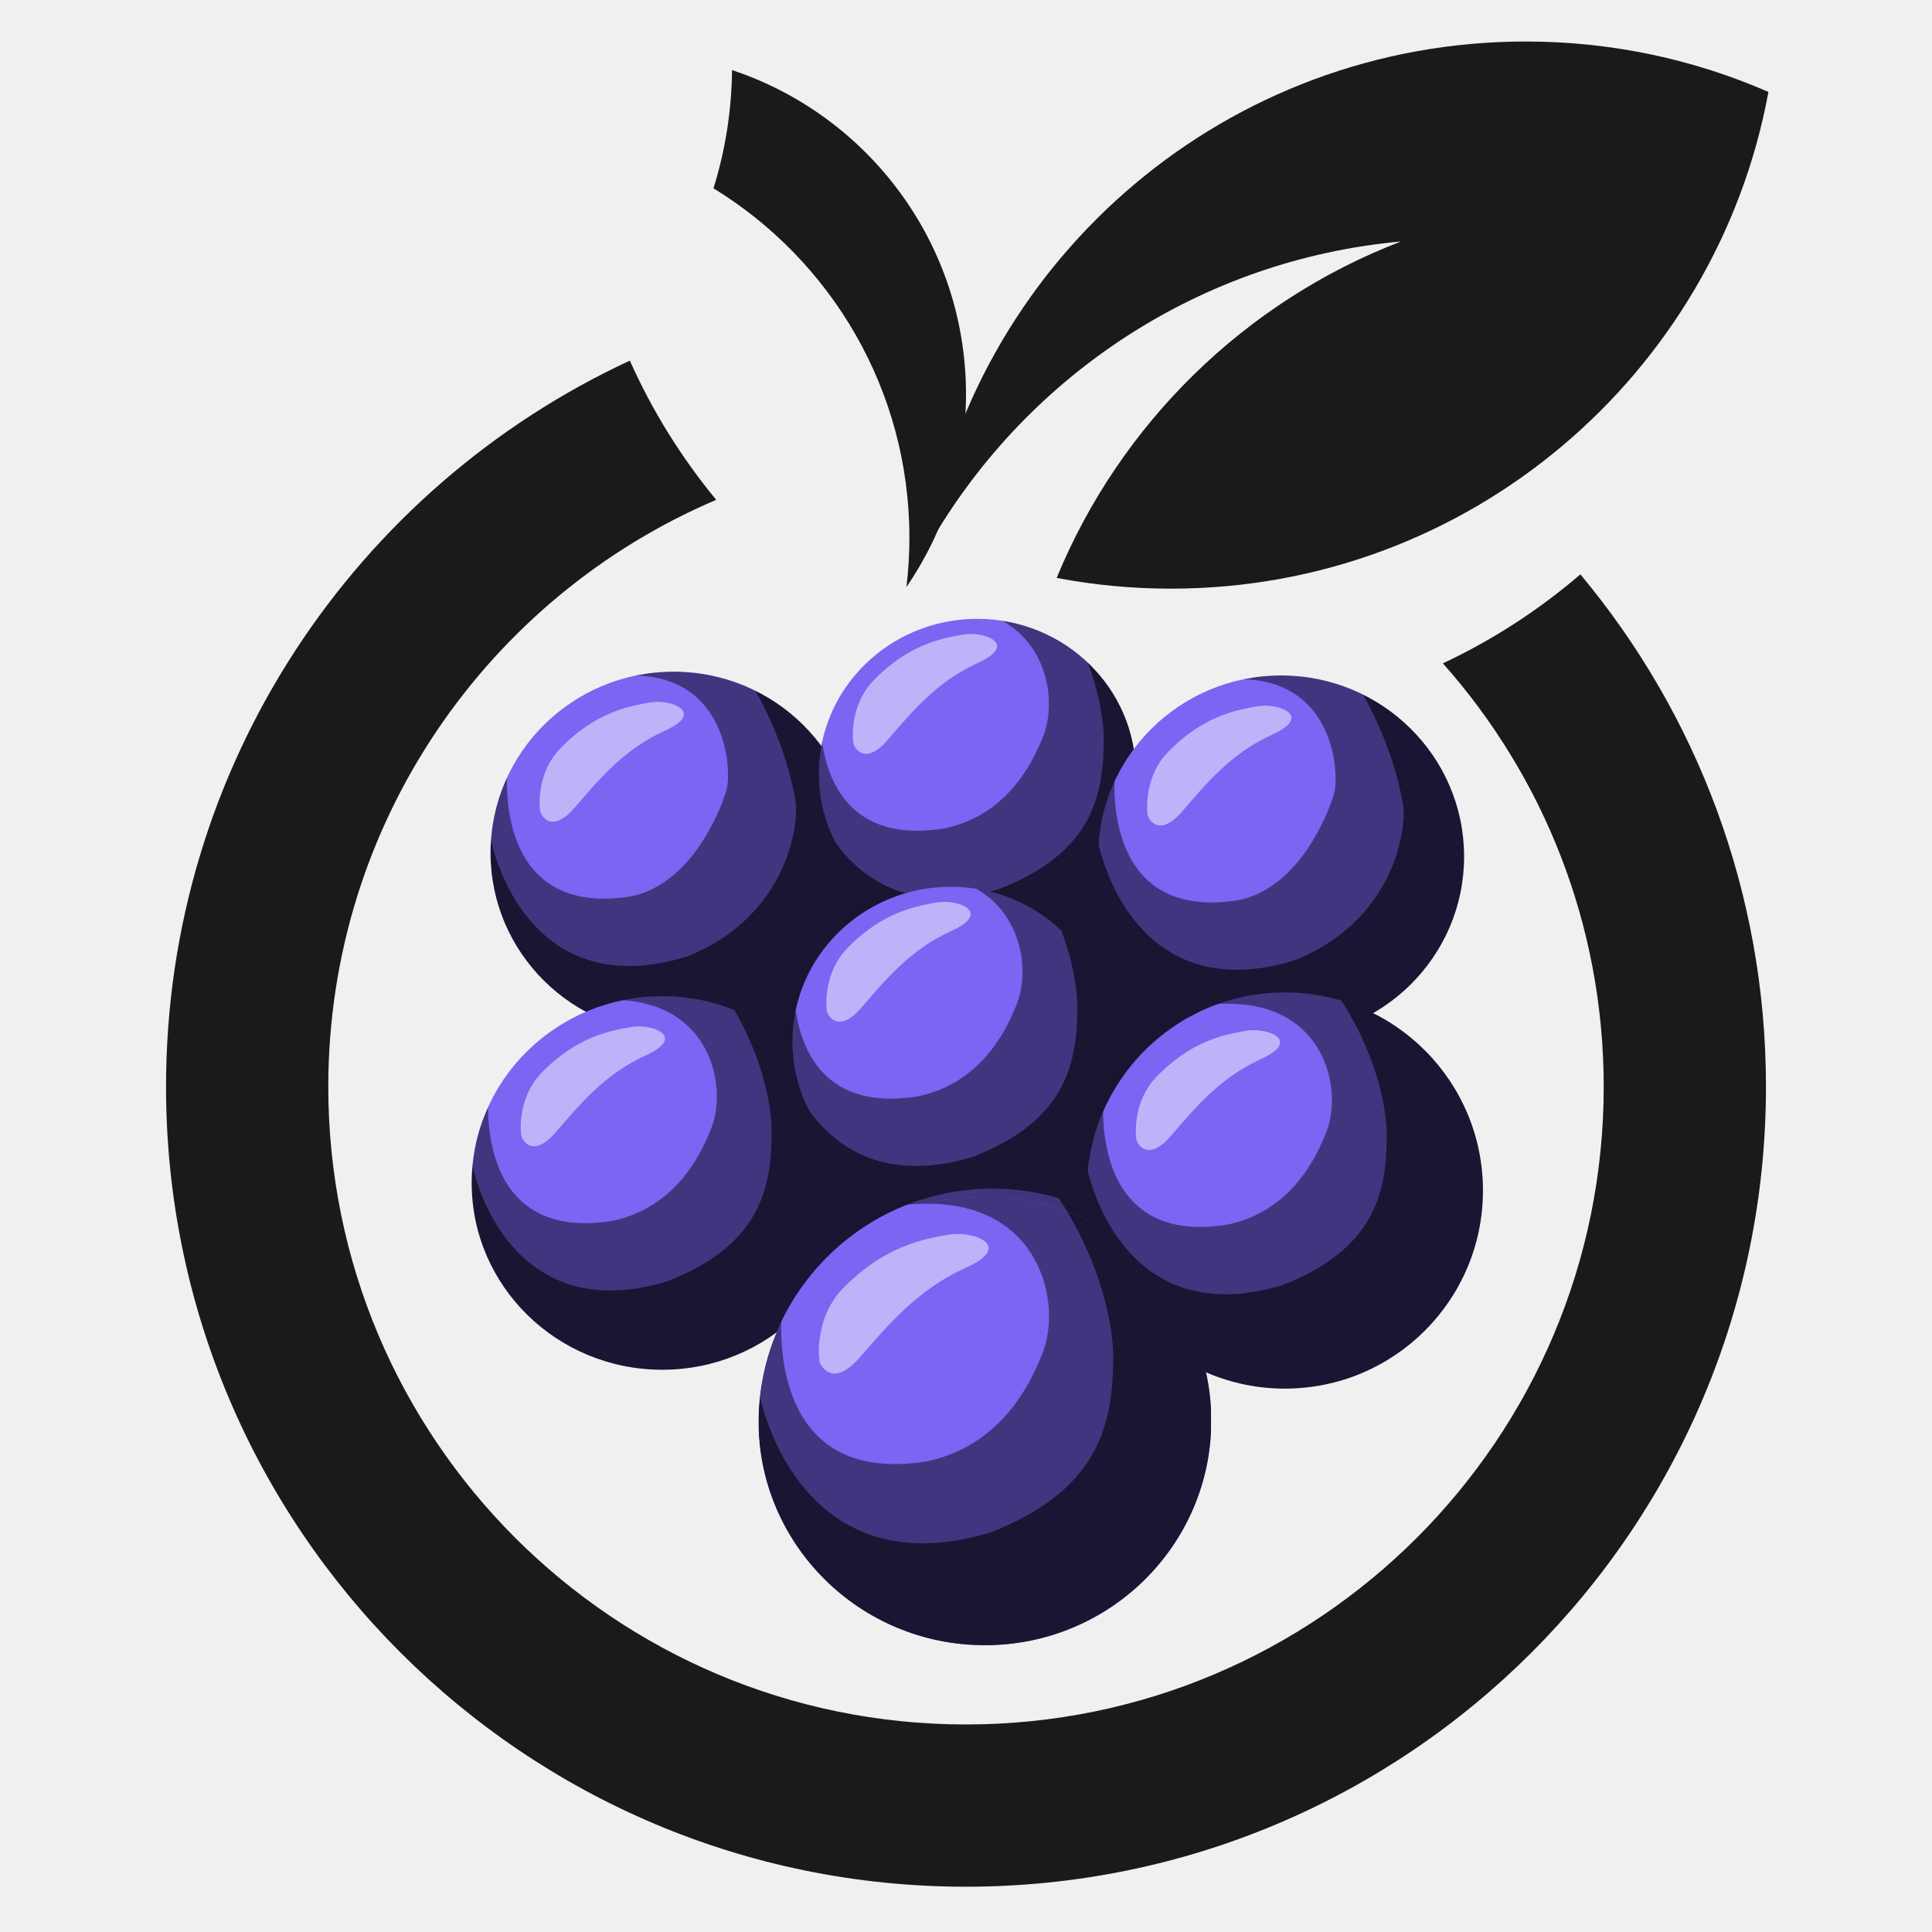
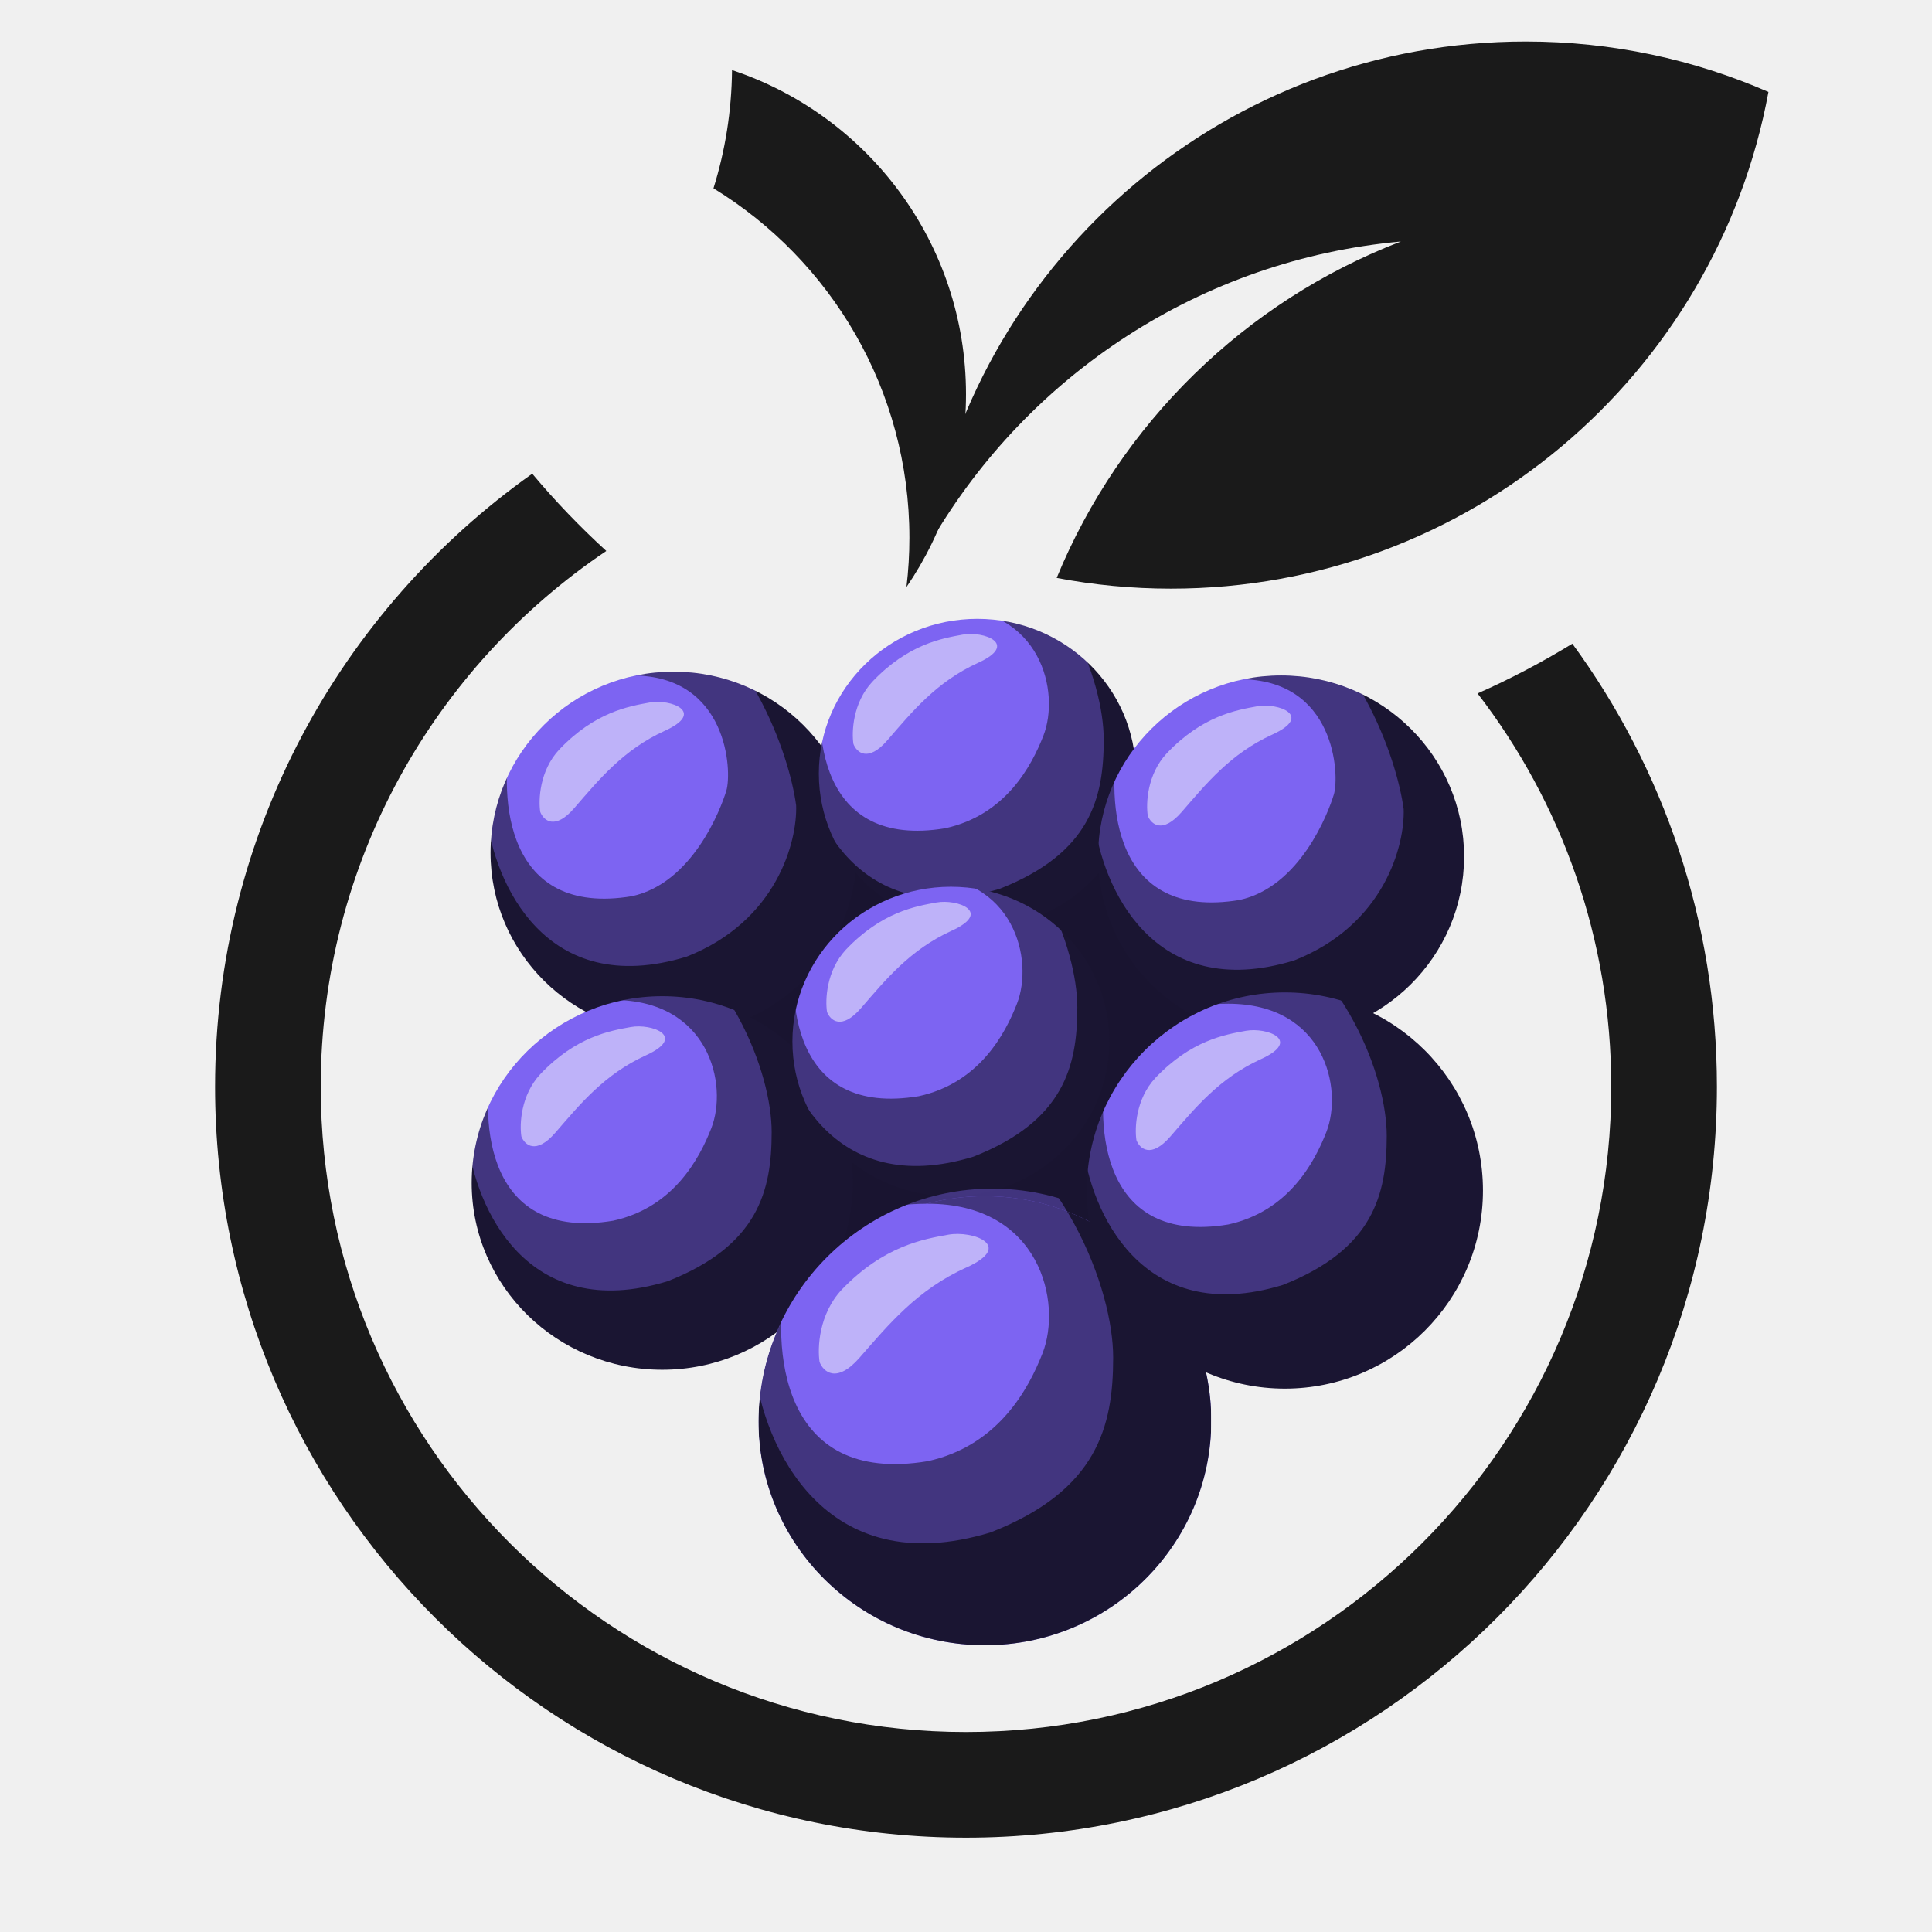
<svg xmlns="http://www.w3.org/2000/svg" width="512" height="512" viewBox="0 0 512 512" fill="none">
-   <path fill-rule="evenodd" clip-rule="evenodd" d="M166.914 95.57C94.336 129.227 44 202.735 44 288C44 405.084 138.916 500 256 500C373.084 500 468 405.084 468 288C468 236.339 449.521 188.994 418.813 152.213C407.851 161.624 395.608 169.584 382.382 175.798C408.896 205.642 425 244.94 425 288C425 381.336 349.336 457 256 457C162.664 457 87 381.336 87 288C87 218.158 129.367 158.211 189.803 132.457C180.605 121.321 172.876 108.926 166.914 95.57Z" fill="#1A1A1A" />
+   <path fill-rule="evenodd" clip-rule="evenodd" d="M416.684 170.581C408.647 175.507 400.261 179.918 391.57 183.767C413.788 212.621 427 248.768 427 288C427 382.441 350.441 459 256 459C161.559 459 85 382.441 85 288C85 228.851 115.031 176.717 160.678 146.012C153.694 139.629 147.134 132.79 141.046 125.541C90.191 161.59 57 220.919 57 288C57 397.905 146.095 487 256 487C365.905 487 455 397.905 455 288C455 244.086 440.776 203.495 416.684 170.581Z" fill="#1A1A1A" />
  <path fill-rule="evenodd" clip-rule="evenodd" d="M193.995 18.577C193.889 29.478 192.175 39.995 189.079 49.902C220.221 68.971 241 103.309 241 142.5C241 146.925 240.735 151.289 240.22 155.576C250.176 141.039 256 123.45 256 104.5C256 64.474 230.016 30.516 193.995 18.577Z" fill="#1A1A1A" />
  <path fill-rule="evenodd" clip-rule="evenodd" d="M310.328 156C389.217 156 454.854 99.261 468.656 24.365C448.954 15.768 427.198 11 404.328 11C325.439 11 259.803 67.739 246 142.635C246.329 142.778 246.658 142.921 246.988 143.062C272.59 99.365 318.206 68.817 371.252 64C329.937 79.88 296.827 112.302 280.031 153.154C289.844 155.022 299.972 156 310.328 156Z" fill="#1A1A1A" />
  <ellipse cx="251.5" cy="275" rx="67.5" ry="67" fill="#7D64F2" />
  <ellipse cx="251.5" cy="275" rx="67.5" ry="67" fill="black" fill-opacity="0.8" />
  <mask id="mask0_723_211" style="mask-type:alpha" maskUnits="userSpaceOnUse" x="130" y="178" width="97" height="96">
    <ellipse cx="178.5" cy="226" rx="48.5" ry="48" fill="#7D64F2" />
  </mask>
  <g mask="url(#mask0_723_211)">
    <ellipse cx="176.5" cy="225.5" rx="56.5" ry="58.5" fill="#7D64F2" />
    <ellipse cx="176.5" cy="225.5" rx="56.5" ry="58.5" fill="black" fill-opacity="0.79" />
    <path opacity="0.4" d="M181.991 253.521C144.397 265.037 131 233.644 129 216.508C132.166 189.263 145.197 138.575 171.992 153.792C198.788 169.008 209.153 199.887 210.986 213.424C211.319 222.849 205.986 244.062 181.991 253.521Z" fill="#7D64F2" />
    <path d="M167.5 237.5C133.9 243.1 132.167 211.5 135.5 195C137.667 189.667 147.1 179 167.5 179C193 179 194 204.5 192.5 209.5C191 214.5 183.5 234 167.5 237.5Z" fill="#7D64F2" />
    <path opacity="0.5" d="M152.171 214.171C146.971 220.171 144.005 217.338 143.171 215.171C142.671 212.004 142.971 204.271 148.171 198.671C157.671 188.671 166.671 187.171 172.171 186.171C177.671 185.171 187.171 188.671 176.171 193.671C165.171 198.671 158.671 206.671 152.171 214.171Z" fill="white" />
  </g>
  <mask id="mask1_723_211" style="mask-type:alpha" maskUnits="userSpaceOnUse" x="217" y="164" width="84" height="82">
    <ellipse cx="259" cy="205" rx="42" ry="41" fill="#7D64F2" />
  </mask>
  <g mask="url(#mask1_723_211)">
    <ellipse cx="259.5" cy="207.5" rx="45.5" ry="44.5" fill="#7D64F2" />
    <ellipse cx="259.5" cy="207.5" rx="45.5" ry="44.5" fill="black" fill-opacity="0.79" />
    <path opacity="0.4" d="M264.991 235.521C227.397 247.037 214 215.644 212 198.508C215.166 171.263 228.197 120.575 254.992 135.792C281.788 151.008 292.5 180.5 292.5 196C292.5 211.5 288.986 226.062 264.991 235.521Z" fill="#7D64F2" />
    <path d="M250.5 219.5C216.9 225.1 215.167 193.5 218.5 177C220.667 171.667 230.1 161 250.5 161C276 161 281 183.5 276.5 195C273.37 203 266.5 216 250.5 219.5Z" fill="#7D64F2" />
    <path opacity="0.5" d="M235.171 196.171C229.971 202.171 227.005 199.338 226.171 197.171C225.671 194.004 225.971 186.271 231.171 180.671C240.671 170.671 249.671 169.171 255.171 168.171C260.671 167.171 270.171 170.671 259.171 175.671C248.171 180.671 241.671 188.671 235.171 196.171Z" fill="white" />
  </g>
  <mask id="mask2_723_211" style="mask-type:alpha" maskUnits="userSpaceOnUse" x="125" y="264" width="101" height="99">
    <ellipse cx="175.5" cy="313.5" rx="50.5" ry="49.5" fill="#7D64F2" />
  </mask>
  <g mask="url(#mask2_723_211)">
    <ellipse cx="171.5" cy="311.5" rx="56.5" ry="58.5" fill="#7D64F2" />
    <ellipse cx="171.5" cy="311.5" rx="56.5" ry="58.5" fill="black" fill-opacity="0.79" />
    <path opacity="0.4" d="M176.991 339.521C139.397 351.037 126 319.644 124 302.508C127.166 275.263 140.197 224.575 166.992 239.792C193.788 255.008 204.5 284.5 204.5 300C204.5 315.5 200.986 330.062 176.991 339.521Z" fill="#7D64F2" />
    <path d="M162.5 323.5C128.9 329.1 127.167 297.5 130.5 281C132.667 275.667 142.1 265 162.5 265C188 265 193 287.5 188.5 299C185.37 307 178.5 320 162.5 323.5Z" fill="#7D64F2" />
    <path opacity="0.5" d="M147.171 300.171C141.971 306.171 139.005 303.338 138.171 301.171C137.671 298.004 137.971 290.271 143.171 284.671C152.671 274.671 161.671 273.171 167.171 272.171C172.671 271.171 182.171 274.671 171.171 279.671C160.171 284.671 153.671 292.671 147.171 300.171Z" fill="white" />
  </g>
  <mask id="mask3_723_211" style="mask-type:alpha" maskUnits="userSpaceOnUse" x="291" y="179" width="97" height="96">
    <ellipse cx="339.5" cy="227" rx="48.5" ry="48" fill="#7D64F2" />
  </mask>
  <g mask="url(#mask3_723_211)">
    <ellipse cx="337.5" cy="226.5" rx="56.5" ry="58.5" fill="#7D64F2" />
    <ellipse cx="337.5" cy="226.5" rx="56.5" ry="58.5" fill="black" fill-opacity="0.79" />
    <path opacity="0.4" d="M342.991 254.521C305.397 266.037 292 234.644 290 217.508C293.166 190.263 306.197 139.575 332.992 154.792C359.788 170.008 370.153 200.887 371.986 214.424C372.319 223.849 366.986 245.062 342.991 254.521Z" fill="#7D64F2" />
    <path d="M328.5 238.5C294.9 244.1 293.167 212.5 296.5 196C298.667 190.667 308.1 180 328.5 180C354 180 355 205.5 353.5 210.5C352 215.5 344.5 235 328.5 238.5Z" fill="#7D64F2" />
    <path opacity="0.5" d="M313.171 215.171C307.971 221.171 305.005 218.338 304.171 216.171C303.671 213.004 303.971 205.271 309.171 199.671C318.671 189.671 327.671 188.171 333.171 187.171C338.671 186.171 348.171 189.671 337.171 194.671C326.171 199.671 319.671 207.671 313.171 215.171Z" fill="white" />
  </g>
  <mask id="mask4_723_211" style="mask-type:alpha" maskUnits="userSpaceOnUse" x="210" y="235" width="84" height="82">
    <ellipse cx="252" cy="276" rx="42" ry="41" fill="#7D64F2" />
  </mask>
  <g mask="url(#mask4_723_211)">
    <ellipse cx="252.5" cy="278.5" rx="45.5" ry="44.5" fill="#7D64F2" />
    <ellipse cx="252.5" cy="278.5" rx="45.5" ry="44.5" fill="black" fill-opacity="0.79" />
    <path opacity="0.4" d="M257.991 306.521C220.397 318.037 207 286.644 205 269.508C208.166 242.263 221.197 191.575 247.992 206.792C274.788 222.008 285.5 251.5 285.5 267C285.5 282.5 281.986 297.062 257.991 306.521Z" fill="#7D64F2" />
    <path d="M243.5 290.5C209.9 296.1 208.167 264.5 211.5 248C213.667 242.667 223.1 232 243.5 232C269 232 274 254.5 269.5 266C266.37 274 259.5 287 243.5 290.5Z" fill="#7D64F2" />
    <path opacity="0.5" d="M228.171 267.171C222.971 273.171 220.005 270.338 219.171 268.171C218.671 265.004 218.971 257.271 224.171 251.671C233.671 241.671 242.671 240.171 248.171 239.171C253.671 238.171 263.171 241.671 252.171 246.671C241.171 251.671 234.671 259.671 228.171 267.171Z" fill="white" />
  </g>
  <g clip-path="url(#clip0_723_211)">
    <mask id="mask5_723_211" style="mask-type:alpha" maskUnits="userSpaceOnUse" x="201" y="315" width="124" height="124">
      <circle cx="263" cy="377" r="62" fill="#7D64F2" />
    </mask>
    <g mask="url(#mask5_723_211)">
      <ellipse cx="261" cy="376.5" rx="60" ry="59.5" fill="#7D64F2" />
      <ellipse cx="261" cy="376.5" rx="60" ry="59.5" fill="black" fill-opacity="0.79" />
      <path opacity="0.4" d="M262.536 406.096C218.171 419.586 202.36 382.812 200 362.738C203.736 330.822 219.115 271.445 250.736 289.27C282.358 307.095 295 341.643 295 359.8C295 377.957 290.854 395.016 262.536 406.096Z" fill="#7D64F2" />
      <path d="M245.839 387.234C206.51 393.766 204.481 356.908 208.383 337.662C210.919 331.442 221.961 319 245.839 319C275.686 319 281.539 345.244 276.272 358.657C272.608 367.989 264.567 383.152 245.839 387.234Z" fill="#7D64F2" />
      <path opacity="0.5" d="M227.791 359.808C221.673 366.796 218.182 363.496 217.202 360.973C216.613 357.285 216.966 348.279 223.085 341.757C234.262 330.111 244.852 328.364 251.323 327.199C257.794 326.035 268.972 330.111 256.03 335.934C243.087 341.757 235.439 351.073 227.791 359.808Z" fill="white" />
    </g>
  </g>
  <mask id="mask6_723_211" style="mask-type:alpha" maskUnits="userSpaceOnUse" x="288" y="263" width="105" height="105">
    <circle cx="340.5" cy="315.5" r="52.5" fill="#7D64F2" />
  </mask>
  <g mask="url(#mask6_723_211)">
    <ellipse cx="337" cy="315" rx="59" ry="61" fill="#7D64F2" />
    <ellipse cx="337" cy="315" rx="59" ry="61" fill="black" fill-opacity="0.79" />
    <path opacity="0.4" d="M339.991 340.521C302.397 352.037 289 320.644 287 303.508C290.166 276.263 303.197 225.575 329.992 240.792C356.788 256.008 367.5 285.5 367.5 301C367.5 316.5 363.986 331.062 339.991 340.521Z" fill="#7D64F2" />
    <path d="M325.5 324.5C291.9 330.1 290.167 298.5 293.5 282C295.667 276.667 305.1 266 325.5 266C351 266 356 288.5 351.5 300C348.37 308 341.5 321 325.5 324.5Z" fill="#7D64F2" />
    <path opacity="0.5" d="M310.171 301.171C304.971 307.171 302.005 304.338 301.171 302.171C300.671 299.004 300.971 291.271 306.171 285.671C315.671 275.671 324.671 274.171 330.171 273.171C335.671 272.171 345.171 275.671 334.171 280.671C323.171 285.671 316.671 293.671 310.171 301.171Z" fill="white" />
  </g>
  <defs>
    <clipPath id="clip0_723_211">
      <rect width="124" height="129" fill="white" transform="translate(197 314)" />
    </clipPath>
  </defs>
</svg>
